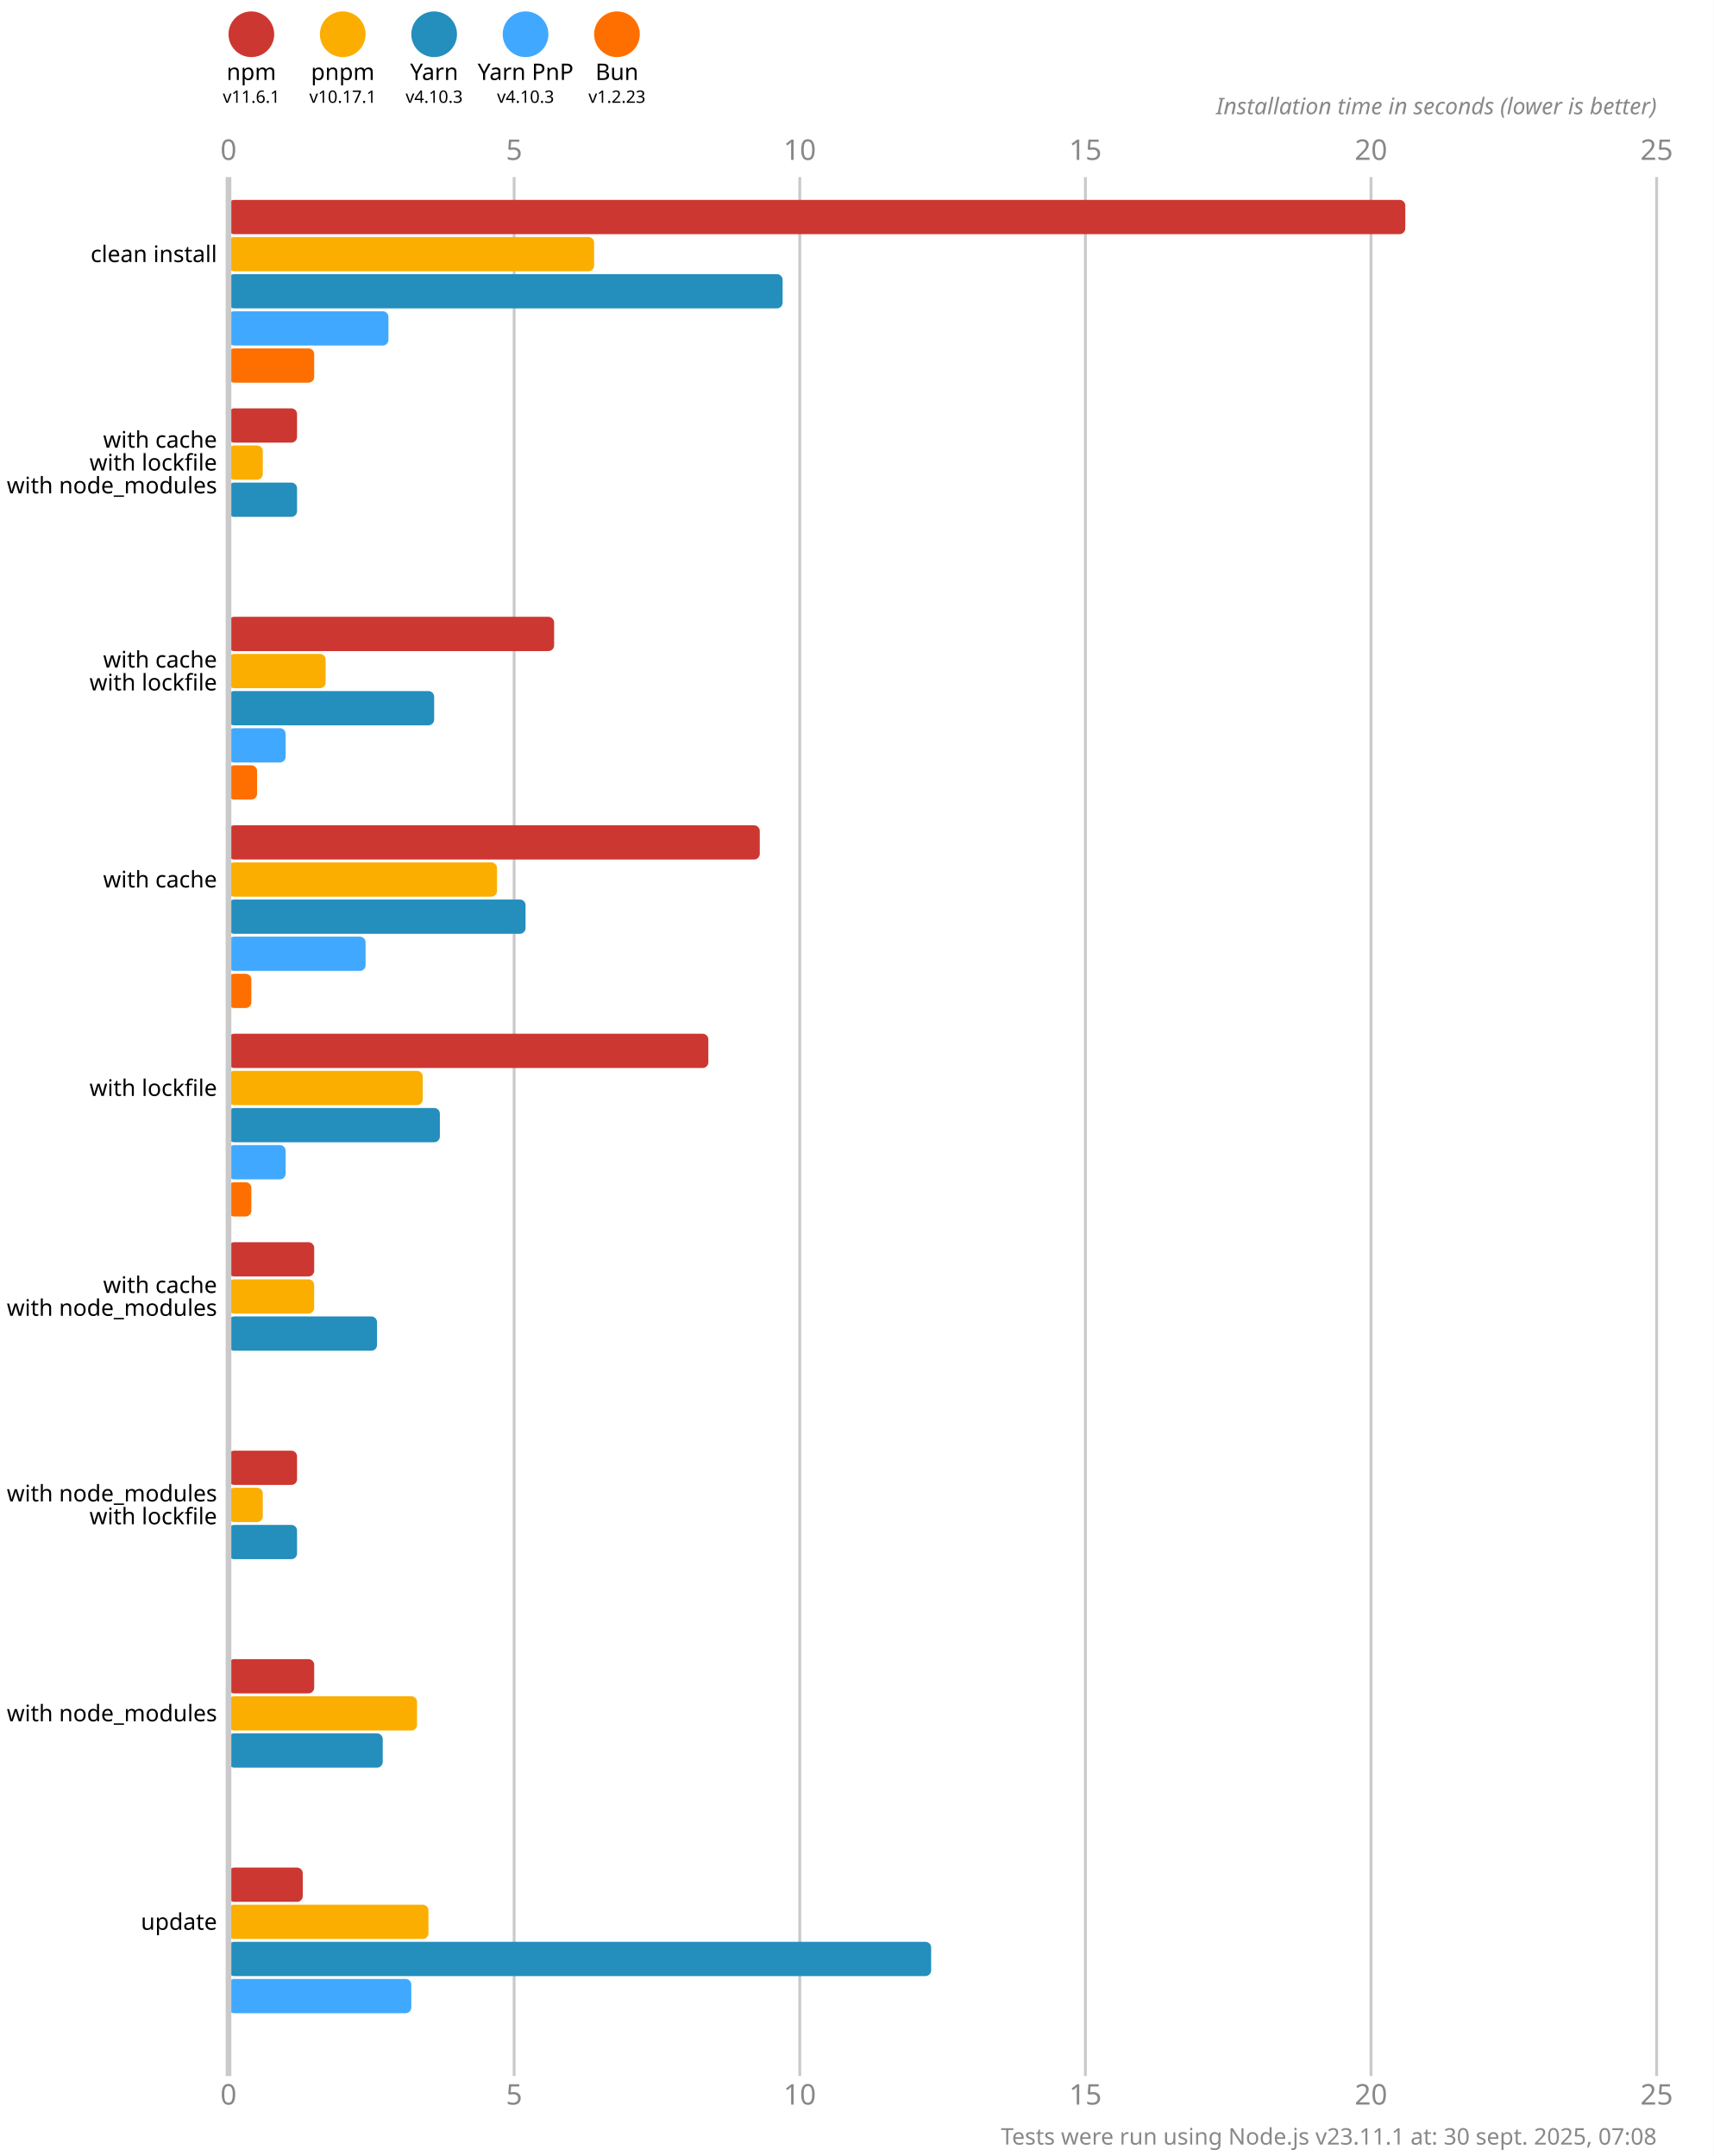
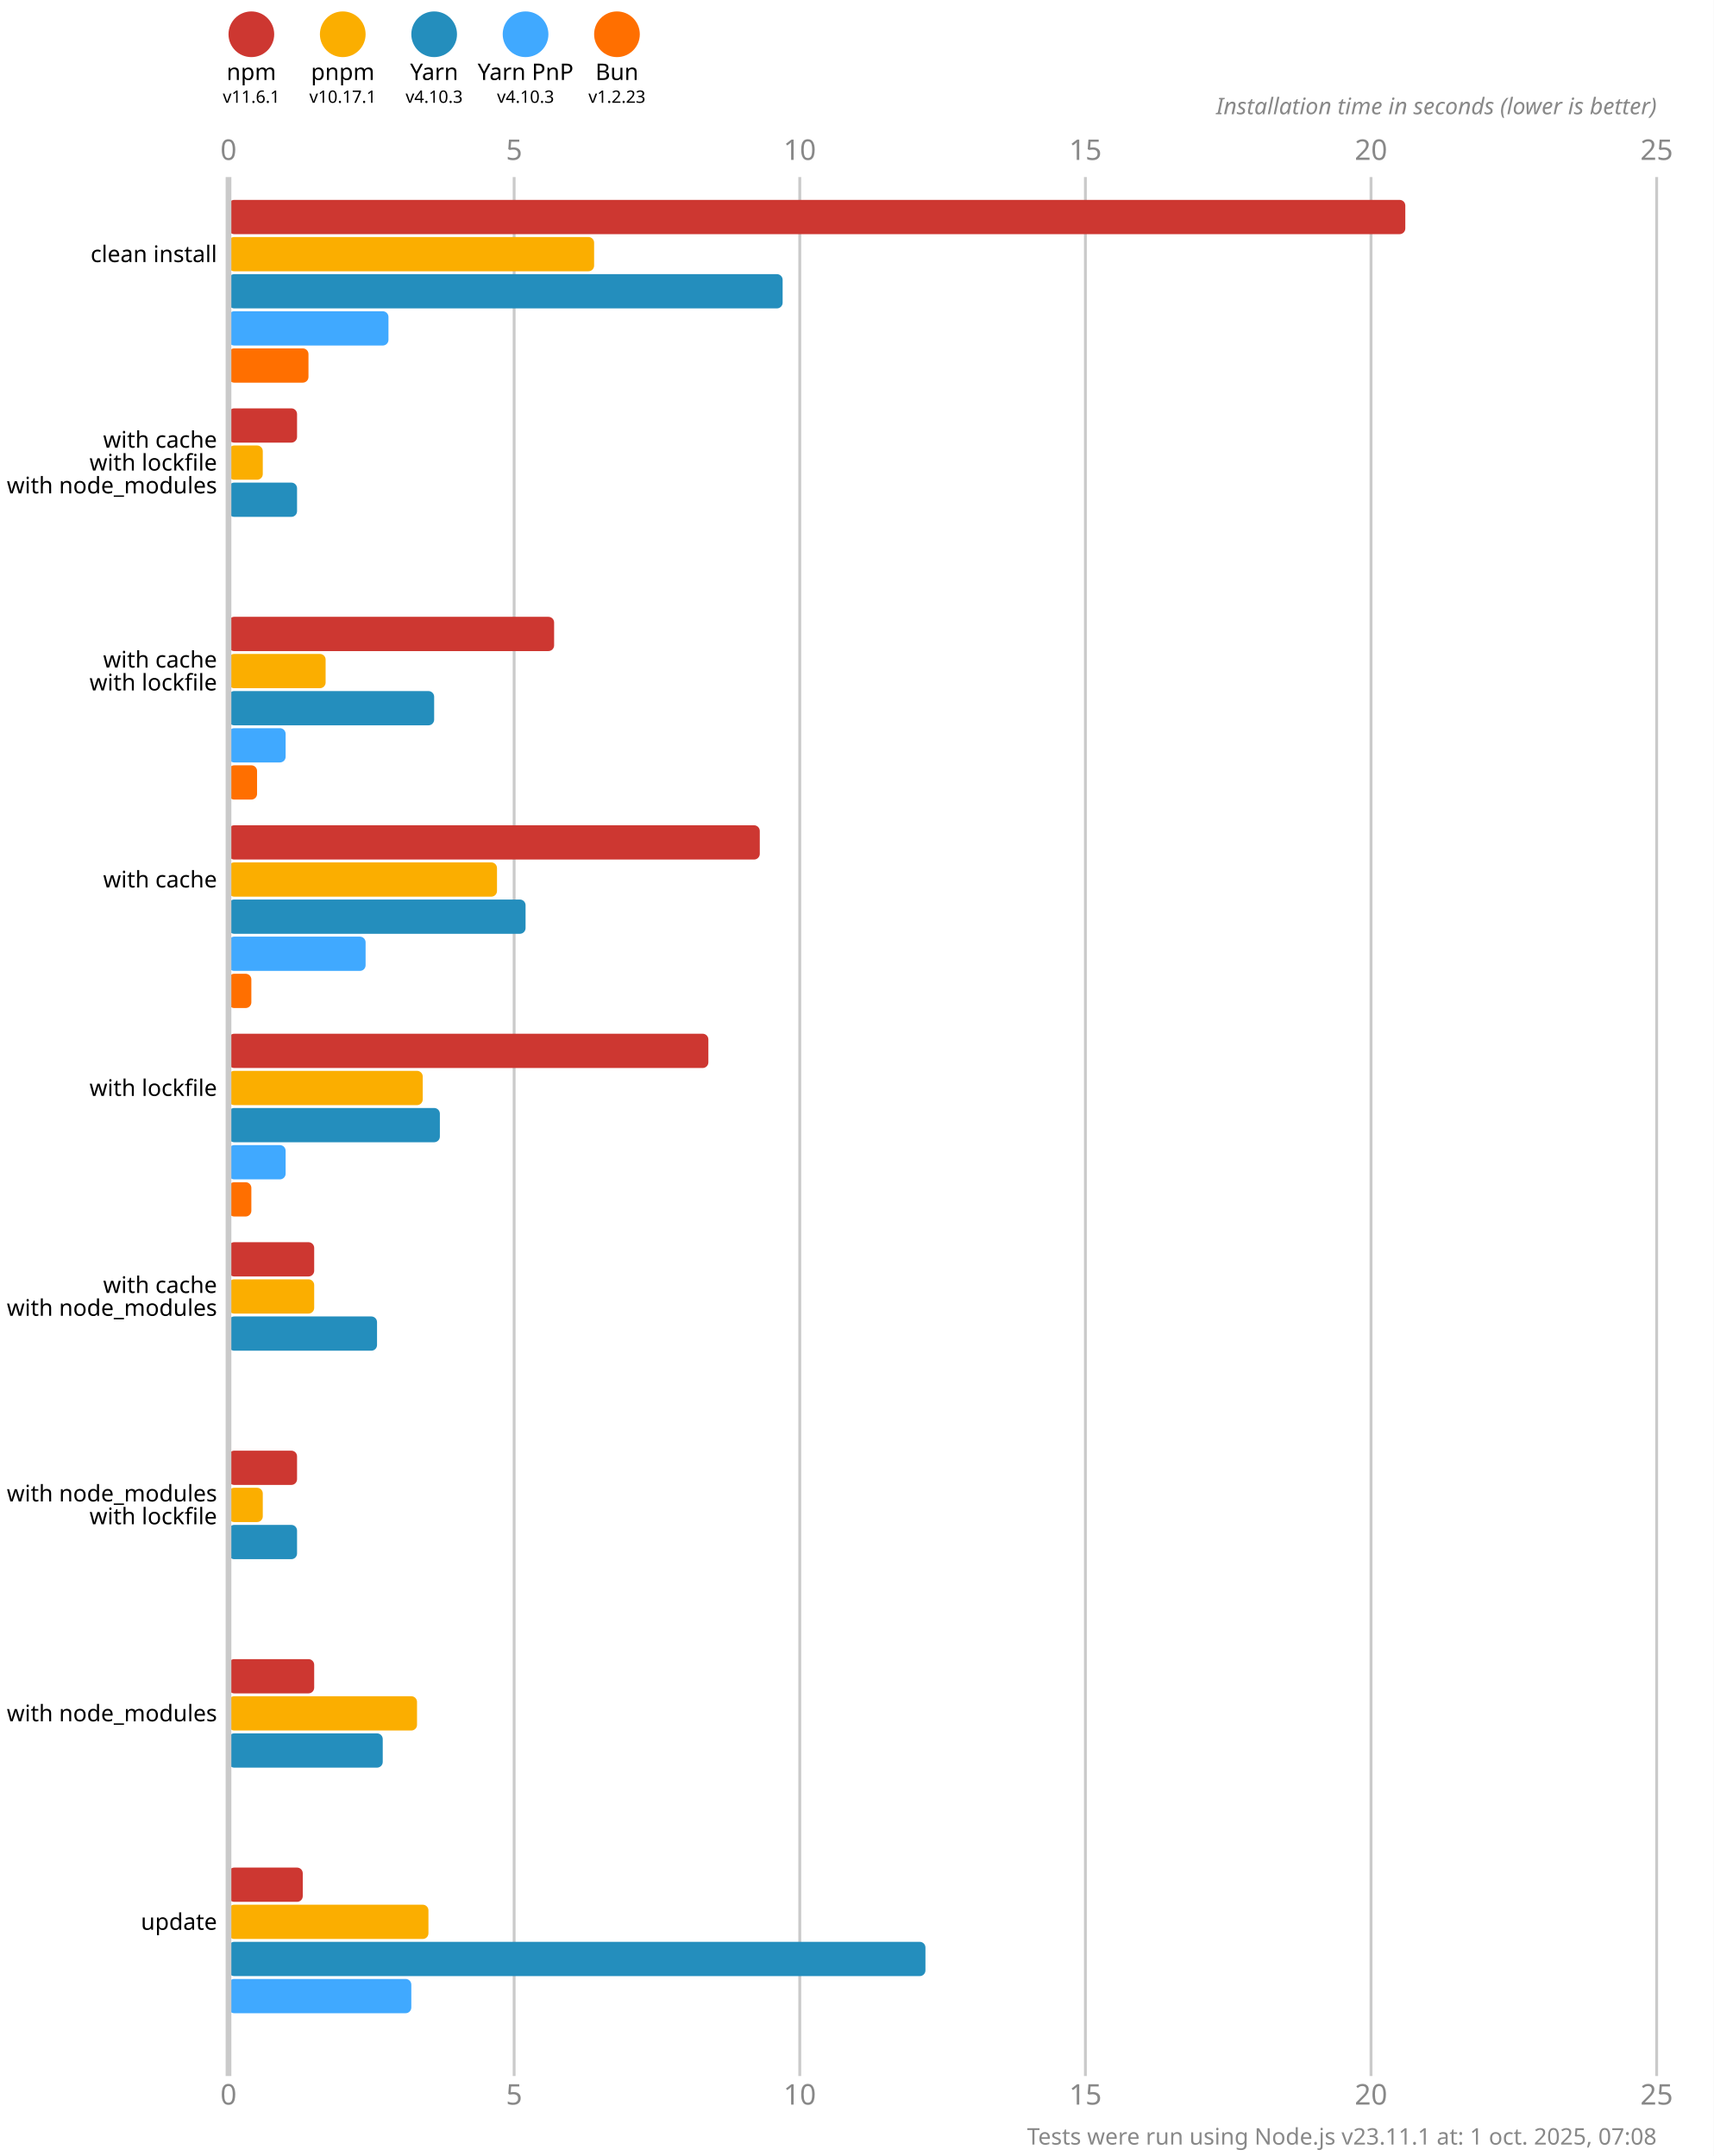
<svg xmlns="http://www.w3.org/2000/svg" version="1.1" viewBox="0 0 300 377.5">
  <style>
    .font { font-family: sans-serif; }
    .s3 { font-size: 3px; }
    .s4 { font-size: 4px; }
    .s5 { font-size: 5px; }
    .line { stroke: #cacaca; }
    .width { stroke-width: 0.5; }
    .text { fill: #888; }
  </style>
  <rect x="0" y="0" width="300" height="377.5" fill="#fff" />
  <circle cx="44" cy="6" r="4" fill="#cd3731" />
  <text x="44" y="14" class="font s4" text-anchor="middle">npm</text>
  <text x="44" y="18" class="font s3" text-anchor="middle">v11.6.1</text>
  <circle cx="60" cy="6" r="4" fill="#fbae00" />
  <text x="60" y="14" class="font s4" text-anchor="middle">pnpm</text>
  <text x="60" y="18" class="font s3" text-anchor="middle">v10.17.1</text>
  <circle cx="76" cy="6" r="4" fill="#248ebd" />
  <text x="76" y="14" class="font s4" text-anchor="middle">Yarn</text>
  <text x="76" y="18" class="font s3" text-anchor="middle">v4.10.3</text>
  <circle cx="92" cy="6" r="4" fill="#40a9ff" />
  <text x="92" y="14" class="font s4" text-anchor="middle">Yarn PnP</text>
  <text x="92" y="18" class="font s3" text-anchor="middle">v4.10.3</text>
  <circle cx="108" cy="6" r="4" fill="#ff6f00" />
  <text x="108" y="14" class="font s4" text-anchor="middle">Bun</text>
  <text x="108" y="18" class="font s3" text-anchor="middle">v1.2.23</text>
  <text x="40" y="28" class="font s5 text" text-anchor="middle">0</text>
  <text x="40" y="368.5" class="font s5 text" text-anchor="middle">0</text>
  <line x1="90" y1="31" x2="90" y2="363.5" class="line width" />
  <text x="90" y="28" class="font s5 text" text-anchor="middle">5</text>
  <text x="90" y="368.5" class="font s5 text" text-anchor="middle">5</text>
  <line x1="140" y1="31" x2="140" y2="363.5" class="line width" />
  <text x="140" y="28" class="font s5 text" text-anchor="middle">10</text>
  <text x="140" y="368.5" class="font s5 text" text-anchor="middle">10</text>
  <line x1="190" y1="31" x2="190" y2="363.5" class="line width" />
  <text x="190" y="28" class="font s5 text" text-anchor="middle">15</text>
  <text x="190" y="368.5" class="font s5 text" text-anchor="middle">15</text>
  <line x1="240" y1="31" x2="240" y2="363.5" class="line width" />
  <text x="240" y="28" class="font s5 text" text-anchor="middle">20</text>
  <text x="240" y="368.5" class="font s5 text" text-anchor="middle">20</text>
  <line x1="290" y1="31" x2="290" y2="363.5" class="line width" />
  <text x="290" y="28" class="font s5 text" text-anchor="middle">25</text>
  <text x="290" y="368.5" class="font s5 text" text-anchor="middle">25</text>
  <text x="290" y="20" class="font s4 text" font-style="italic" text-anchor="end">Installation time in seconds (lower is better)</text>
  <rect x="40" y="35" width="206" height="6" fill="#cd3731" rx="1" ry="1" />
  <rect x="40" y="41.5" width="64" height="6" fill="#fbae00" rx="1" ry="1" />
  <rect x="40" y="48" width="97" height="6" fill="#248ebd" rx="1" ry="1" />
  <rect x="40" y="54.5" width="28" height="6" fill="#40a9ff" rx="1" ry="1" />
-   <rect x="40" y="61" width="15" height="6" fill="#ff6f00" rx="1" ry="1" />
+   <rect x="40" y="61" width="14" height="6" fill="#ff6f00" rx="1" ry="1" />
  <rect x="40" y="71.5" width="12" height="6" fill="#cd3731" rx="1" ry="1" />
  <rect x="40" y="78" width="6" height="6" fill="#fbae00" rx="1" ry="1" />
  <rect x="40" y="84.5" width="12" height="6" fill="#248ebd" rx="1" ry="1" />
  <rect x="40" y="91" width="0" height="6" fill="#40a9ff" rx="1" ry="1" />
  <rect x="40" y="97.5" width="0" height="6" fill="#ff6f00" rx="1" ry="1" />
  <rect x="40" y="108" width="57" height="6" fill="#cd3731" rx="1" ry="1" />
  <rect x="40" y="114.5" width="17" height="6" fill="#fbae00" rx="1" ry="1" />
  <rect x="40" y="121" width="36" height="6" fill="#248ebd" rx="1" ry="1" />
  <rect x="40" y="127.5" width="10" height="6" fill="#40a9ff" rx="1" ry="1" />
  <rect x="40" y="134" width="5" height="6" fill="#ff6f00" rx="1" ry="1" />
  <rect x="40" y="144.5" width="93" height="6" fill="#cd3731" rx="1" ry="1" />
  <rect x="40" y="151" width="47" height="6" fill="#fbae00" rx="1" ry="1" />
  <rect x="40" y="157.5" width="52" height="6" fill="#248ebd" rx="1" ry="1" />
  <rect x="40" y="164" width="24" height="6" fill="#40a9ff" rx="1" ry="1" />
  <rect x="40" y="170.5" width="4" height="6" fill="#ff6f00" rx="1" ry="1" />
  <rect x="40" y="181" width="84" height="6" fill="#cd3731" rx="1" ry="1" />
  <rect x="40" y="187.5" width="34" height="6" fill="#fbae00" rx="1" ry="1" />
  <rect x="40" y="194" width="37" height="6" fill="#248ebd" rx="1" ry="1" />
  <rect x="40" y="200.5" width="10" height="6" fill="#40a9ff" rx="1" ry="1" />
  <rect x="40" y="207" width="4" height="6" fill="#ff6f00" rx="1" ry="1" />
  <rect x="40" y="217.5" width="15" height="6" fill="#cd3731" rx="1" ry="1" />
  <rect x="40" y="224" width="15" height="6" fill="#fbae00" rx="1" ry="1" />
  <rect x="40" y="230.5" width="26" height="6" fill="#248ebd" rx="1" ry="1" />
  <rect x="40" y="237" width="0" height="6" fill="#40a9ff" rx="1" ry="1" />
  <rect x="40" y="243.5" width="0" height="6" fill="#ff6f00" rx="1" ry="1" />
  <rect x="40" y="254" width="12" height="6" fill="#cd3731" rx="1" ry="1" />
  <rect x="40" y="260.5" width="6" height="6" fill="#fbae00" rx="1" ry="1" />
  <rect x="40" y="267" width="12" height="6" fill="#248ebd" rx="1" ry="1" />
  <rect x="40" y="273.5" width="0" height="6" fill="#40a9ff" rx="1" ry="1" />
  <rect x="40" y="280" width="0" height="6" fill="#ff6f00" rx="1" ry="1" />
  <rect x="40" y="290.5" width="15" height="6" fill="#cd3731" rx="1" ry="1" />
  <rect x="40" y="297" width="33" height="6" fill="#fbae00" rx="1" ry="1" />
  <rect x="40" y="303.5" width="27" height="6" fill="#248ebd" rx="1" ry="1" />
  <rect x="40" y="310" width="0" height="6" fill="#40a9ff" rx="1" ry="1" />
  <rect x="40" y="316.5" width="0" height="6" fill="#ff6f00" rx="1" ry="1" />
  <rect x="40" y="327" width="13" height="6" fill="#cd3731" rx="1" ry="1" />
  <rect x="40" y="333.5" width="35" height="6" fill="#fbae00" rx="1" ry="1" />
-   <rect x="40" y="340" width="123" height="6" fill="#248ebd" rx="1" ry="1" />
+   <rect x="40" y="340" width="122" height="6" fill="#248ebd" rx="1" ry="1" />
  <rect x="40" y="346.5" width="32" height="6" fill="#40a9ff" rx="1" ry="1" />
  <rect x="40" y="353" width="0" height="6" fill="#ff6f00" rx="1" ry="1" />
  <line x1="40" y1="31" x2="40" y2="363.5" class="line" />
  <text x="38" y="44.5" class="font s4" dominant-baseline="middle" text-anchor="end">clean install</text>
  <text x="38" y="77" class="font s4" dominant-baseline="middle" text-anchor="end">with cache</text>
  <text x="38" y="81" class="font s4" dominant-baseline="middle" text-anchor="end">with lockfile</text>
  <text x="38" y="85" class="font s4" dominant-baseline="middle" text-anchor="end">with node_modules</text>
  <text x="38" y="115.5" class="font s4" dominant-baseline="middle" text-anchor="end">with cache</text>
  <text x="38" y="119.5" class="font s4" dominant-baseline="middle" text-anchor="end">with lockfile</text>
  <text x="38" y="154" class="font s4" dominant-baseline="middle" text-anchor="end">with cache</text>
  <text x="38" y="190.5" class="font s4" dominant-baseline="middle" text-anchor="end">with lockfile</text>
  <text x="38" y="225" class="font s4" dominant-baseline="middle" text-anchor="end">with cache</text>
  <text x="38" y="229" class="font s4" dominant-baseline="middle" text-anchor="end">with node_modules</text>
  <text x="38" y="261.5" class="font s4" dominant-baseline="middle" text-anchor="end">with node_modules</text>
  <text x="38" y="265.5" class="font s4" dominant-baseline="middle" text-anchor="end">with lockfile</text>
  <text x="38" y="300" class="font s4" dominant-baseline="middle" text-anchor="end">with node_modules</text>
  <text x="38" y="336.5" class="font s4" dominant-baseline="middle" text-anchor="end">update</text>
-   <text x="290" y="375.5" class="font s4 text" text-anchor="end">Tests were run using Node.js v23.11.1 at: 30 sept. 2025, 07:08</text>
+   <text x="290" y="375.5" class="font s4 text" text-anchor="end">Tests were run using Node.js v23.11.1 at: 1 oct. 2025, 07:08</text>
</svg>
